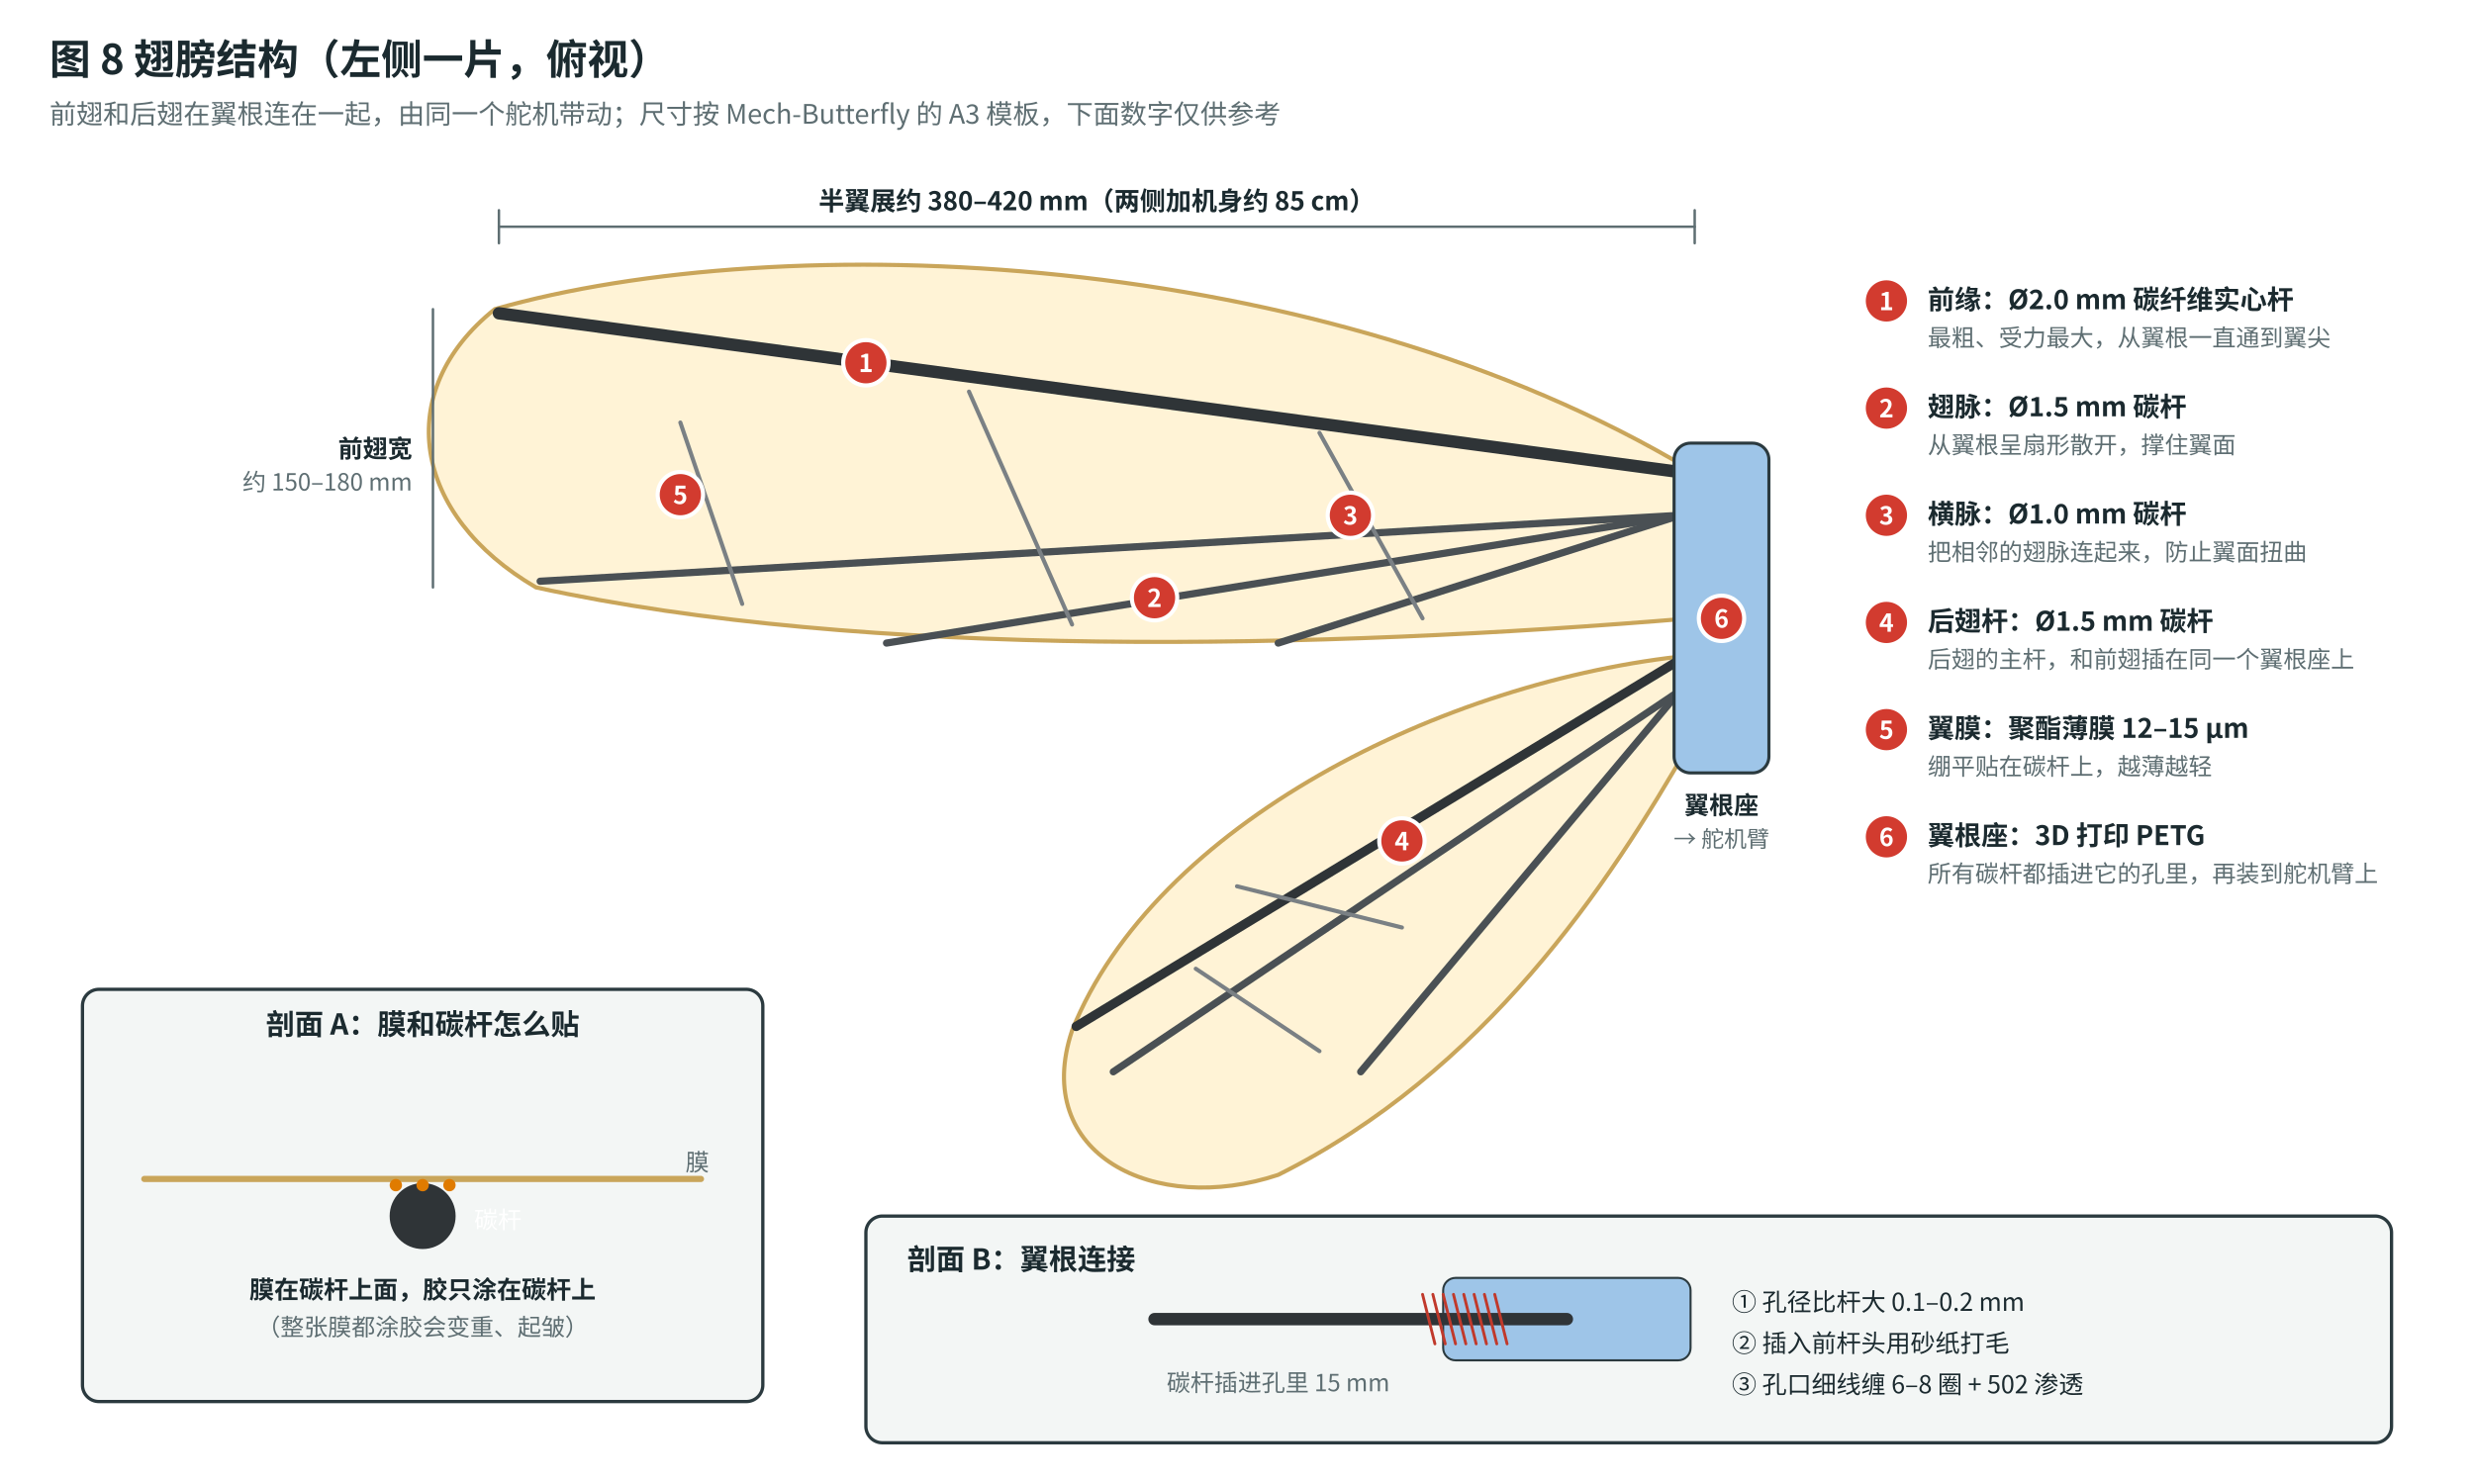
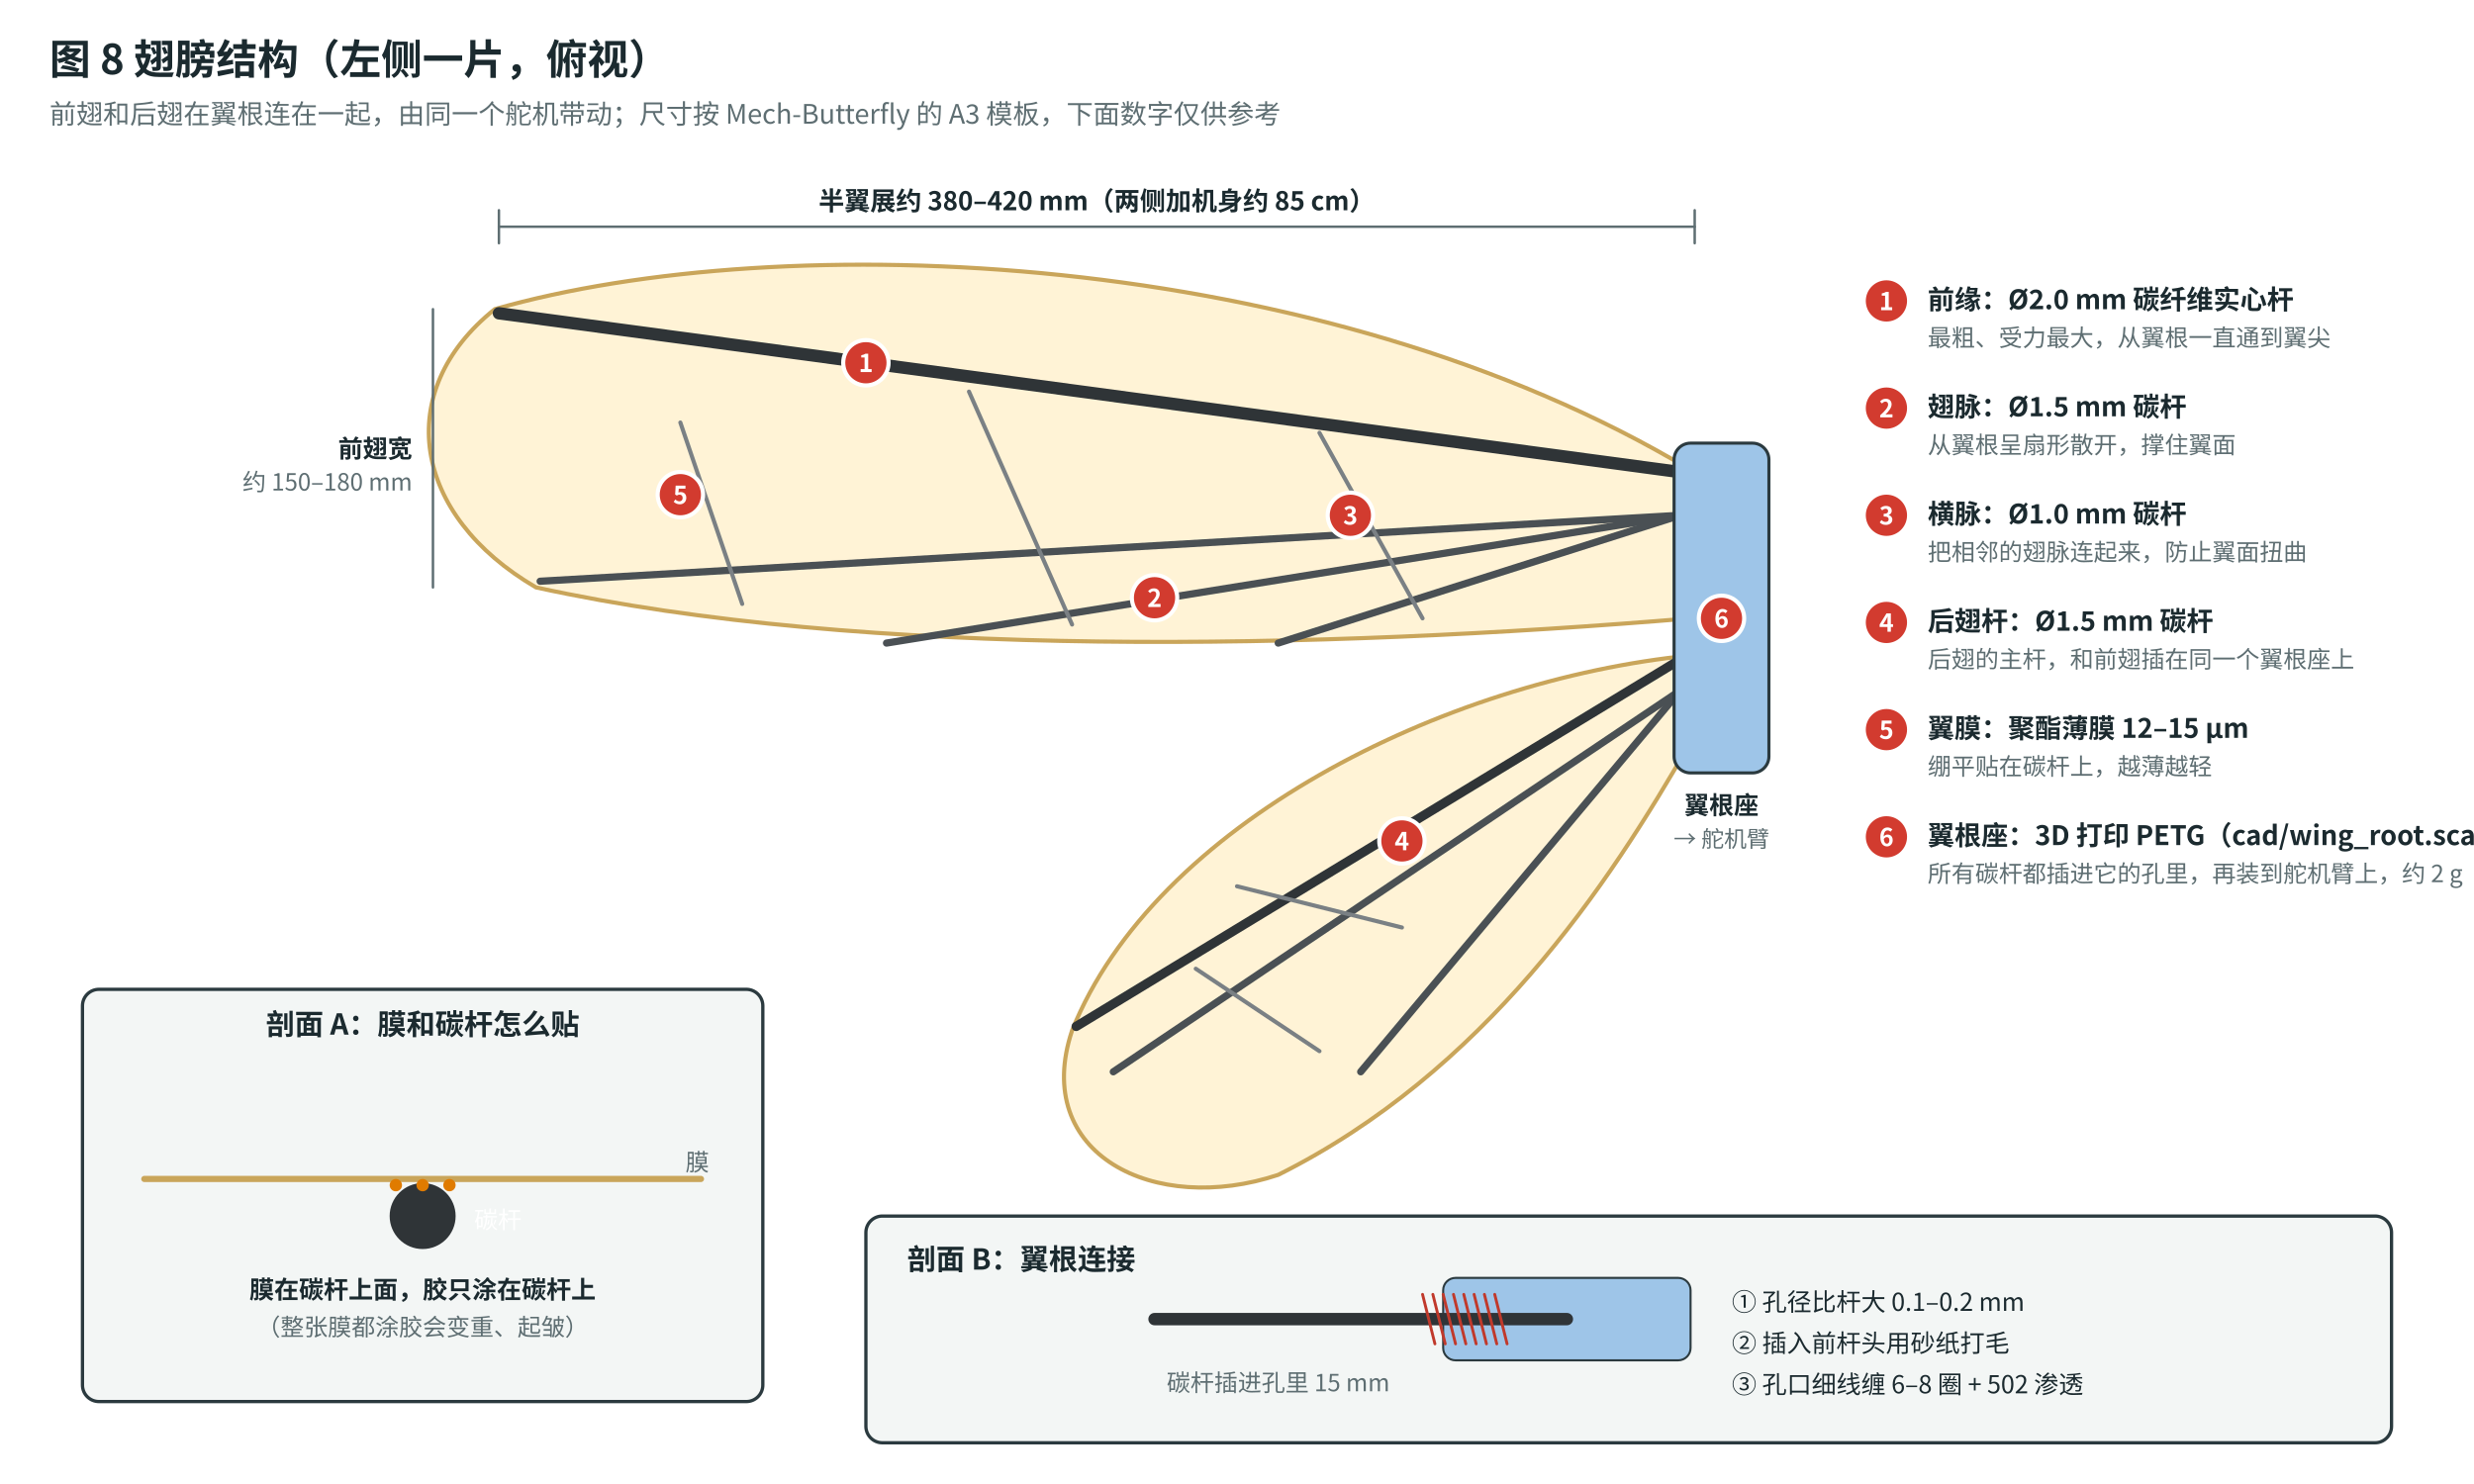
<svg xmlns="http://www.w3.org/2000/svg" width="1200" height="720" viewBox="0 0 1200 720" font-family="'PingFang SC','Microsoft YaHei','Noto Sans CJK SC','WenQuanYi Zen Hei',sans-serif">
  <rect width="1200" height="720" fill="#FFFFFF" />
  <text x="24" y="36" font-size="20" text-anchor="start" font-weight="700" fill="#1B2A2F">图 8  翅膀结构（左侧一片，俯视）</text>
  <text x="24" y="60" font-size="13" text-anchor="start" font-weight="400" fill="#5E6E72">前翅和后翅在翼根连在一起，由同一个舵机带动；尺寸按 Mech-Butterfly 的 A3 模板，下面数字仅供参考</text>
  <path d="M820,228 C640,120 380,110 240,150 C190,190 200,250 260,285 C420,320 640,315 820,300 Z" fill="#FFF3D6" stroke="#C9A55A" stroke-width="2" />
  <path d="M820,318 C700,330 560,400 520,500 C500,560 560,590 620,570 C720,520 780,430 820,360 Z" fill="#FFF3D6" stroke="#C9A55A" stroke-width="2" />
  <path d="M822,230 L242,152" fill="none" stroke="#2F3437" stroke-width="6" stroke-linejoin="round" stroke-linecap="round" />
  <path d="M815,250 L262,282" fill="none" stroke="#4A5054" stroke-width="3.5" stroke-linejoin="round" stroke-linecap="round" />
  <path d="M815,250 L430,312" fill="none" stroke="#4A5054" stroke-width="3.5" stroke-linejoin="round" stroke-linecap="round" />
  <path d="M815,250 L620,312" fill="none" stroke="#4A5054" stroke-width="3.5" stroke-linejoin="round" stroke-linecap="round" />
  <path d="M815,335 L540,520" fill="none" stroke="#4A5054" stroke-width="3.5" stroke-linejoin="round" stroke-linecap="round" />
  <path d="M815,335 L660,520" fill="none" stroke="#4A5054" stroke-width="3.5" stroke-linejoin="round" stroke-linecap="round" />
  <path d="M815,320 L522,498" fill="none" stroke="#2F3437" stroke-width="4.5" stroke-linejoin="round" stroke-linecap="round" />
  <path d="M330,205 L360,293" fill="none" stroke="#7A8084" stroke-width="2" stroke-linejoin="round" stroke-linecap="round" />
  <path d="M470,190 L520,303" fill="none" stroke="#7A8084" stroke-width="2" stroke-linejoin="round" stroke-linecap="round" />
  <path d="M640,210 L690,300" fill="none" stroke="#7A8084" stroke-width="2" stroke-linejoin="round" stroke-linecap="round" />
  <path d="M600,430 L680,450" fill="none" stroke="#7A8084" stroke-width="2" stroke-linejoin="round" stroke-linecap="round" />
  <path d="M580,470 L640,510" fill="none" stroke="#7A8084" stroke-width="2" stroke-linejoin="round" stroke-linecap="round" />
  <rect x="812" y="215" width="46" height="160" rx="8" fill="#9EC5E8" stroke="#2B3A3F" stroke-width="1.5" />
  <text x="835" y="395" font-size="12" text-anchor="middle" font-weight="700" fill="#1B2A2F">翼根座</text>
  <text x="835" y="411" font-size="11" text-anchor="middle" font-weight="400" fill="#5E6E72">→ 舵机臂</text>
  <path d="M242,110 L822,110" fill="none" stroke="#5E6E72" stroke-width="1.2" stroke-linejoin="round" stroke-linecap="round" />
  <path d="M242,102 L242,118" fill="none" stroke="#5E6E72" stroke-width="1.2" stroke-linejoin="round" stroke-linecap="round" />
  <path d="M822,102 L822,118" fill="none" stroke="#5E6E72" stroke-width="1.2" stroke-linejoin="round" stroke-linecap="round" />
  <text x="532" y="102" font-size="12.5" text-anchor="middle" font-weight="600" fill="#1B2A2F">半翼展约 380–420 mm（两侧加机身约 85 cm）</text>
  <path d="M210,150 L210,285" fill="none" stroke="#5E6E72" stroke-width="1.2" stroke-linejoin="round" stroke-linecap="round" />
  <text x="200" y="222" font-size="12" text-anchor="end" font-weight="600" fill="#1B2A2F">前翅宽</text>
  <text x="200" y="238" font-size="11.5" text-anchor="end" font-weight="400" fill="#5E6E72">约 150–180 mm</text>
  <circle cx="420" cy="176" r="11" fill="#D23B2F" stroke="#FFFFFF" stroke-width="2" />
  <text x="420" y="180.5" font-size="12" text-anchor="middle" font-weight="700" fill="#FFFFFF">1</text>
  <circle cx="560" cy="290" r="11" fill="#D23B2F" stroke="#FFFFFF" stroke-width="2" />
  <text x="560" y="294.5" font-size="12" text-anchor="middle" font-weight="700" fill="#FFFFFF">2</text>
  <circle cx="655" cy="250" r="11" fill="#D23B2F" stroke="#FFFFFF" stroke-width="2" />
  <text x="655" y="254.5" font-size="12" text-anchor="middle" font-weight="700" fill="#FFFFFF">3</text>
  <circle cx="680" cy="408" r="11" fill="#D23B2F" stroke="#FFFFFF" stroke-width="2" />
  <text x="680" y="412.5" font-size="12" text-anchor="middle" font-weight="700" fill="#FFFFFF">4</text>
  <circle cx="330" cy="240" r="11" fill="#D23B2F" stroke="#FFFFFF" stroke-width="2" />
  <text x="330" y="244.5" font-size="12" text-anchor="middle" font-weight="700" fill="#FFFFFF">5</text>
  <circle cx="835" cy="300" r="11" fill="#D23B2F" stroke="#FFFFFF" stroke-width="2" />
  <text x="835" y="304.5" font-size="12" text-anchor="middle" font-weight="700" fill="#FFFFFF">6</text>
  <circle cx="915" cy="146" r="11" fill="#D23B2F" stroke="#FFFFFF" stroke-width="2" />
  <text x="915" y="150.5" font-size="12" text-anchor="middle" font-weight="700" fill="#FFFFFF">1</text>
  <text x="935" y="150" font-size="13" text-anchor="start" font-weight="700" fill="#1B2A2F">前缘：Ø2.0 mm 碳纤维实心杆</text>
  <text x="935" y="168" font-size="11.5" text-anchor="start" font-weight="400" fill="#5E6E72">最粗、受力最大，从翼根一直通到翼尖</text>
  <circle cx="915" cy="198" r="11" fill="#D23B2F" stroke="#FFFFFF" stroke-width="2" />
  <text x="915" y="202.5" font-size="12" text-anchor="middle" font-weight="700" fill="#FFFFFF">2</text>
  <text x="935" y="202" font-size="13" text-anchor="start" font-weight="700" fill="#1B2A2F">翅脉：Ø1.5 mm 碳杆</text>
  <text x="935" y="220" font-size="11.5" text-anchor="start" font-weight="400" fill="#5E6E72">从翼根呈扇形散开，撑住翼面</text>
  <circle cx="915" cy="250" r="11" fill="#D23B2F" stroke="#FFFFFF" stroke-width="2" />
  <text x="915" y="254.5" font-size="12" text-anchor="middle" font-weight="700" fill="#FFFFFF">3</text>
  <text x="935" y="254" font-size="13" text-anchor="start" font-weight="700" fill="#1B2A2F">横脉：Ø1.0 mm 碳杆</text>
  <text x="935" y="272" font-size="11.5" text-anchor="start" font-weight="400" fill="#5E6E72">把相邻的翅脉连起来，防止翼面扭曲</text>
  <circle cx="915" cy="302" r="11" fill="#D23B2F" stroke="#FFFFFF" stroke-width="2" />
  <text x="915" y="306.5" font-size="12" text-anchor="middle" font-weight="700" fill="#FFFFFF">4</text>
  <text x="935" y="306" font-size="13" text-anchor="start" font-weight="700" fill="#1B2A2F">后翅杆：Ø1.5 mm 碳杆</text>
  <text x="935" y="324" font-size="11.5" text-anchor="start" font-weight="400" fill="#5E6E72">后翅的主杆，和前翅插在同一个翼根座上</text>
  <circle cx="915" cy="354" r="11" fill="#D23B2F" stroke="#FFFFFF" stroke-width="2" />
  <text x="915" y="358.5" font-size="12" text-anchor="middle" font-weight="700" fill="#FFFFFF">5</text>
  <text x="935" y="358" font-size="13" text-anchor="start" font-weight="700" fill="#1B2A2F">翼膜：聚酯薄膜 12–15 µm</text>
  <text x="935" y="376" font-size="11.5" text-anchor="start" font-weight="400" fill="#5E6E72">绷平贴在碳杆上，越薄越轻</text>
  <circle cx="915" cy="406" r="11" fill="#D23B2F" stroke="#FFFFFF" stroke-width="2" />
  <text x="915" y="410.5" font-size="12" text-anchor="middle" font-weight="700" fill="#FFFFFF">6</text>
-   <text x="935" y="410" font-size="13" text-anchor="start" font-weight="700" fill="#1B2A2F">翼根座：3D 打印 PETG</text>
-   <text x="935" y="428" font-size="11.5" text-anchor="start" font-weight="400" fill="#5E6E72">所有碳杆都插进它的孔里，再装到舵机臂上</text>
+   <text x="935" y="410" font-size="13" text-anchor="start" font-weight="700" fill="#1B2A2F">翼根座：3D 打印 PETG（cad/wing_root.scad）</text>
+   <text x="935" y="428" font-size="11.5" text-anchor="start" font-weight="400" fill="#5E6E72">所有碳杆都插进它的孔里，再装到舵机臂上，约 2 g</text>
  <rect x="40" y="480" width="330" height="200" rx="8" fill="#F3F6F5" stroke="#2B3A3F" stroke-width="1.6" />
  <text x="205.0" y="502" font-size="14" text-anchor="middle" font-weight="700" fill="#1B2A2F">剖面 A：膜和碳杆怎么贴</text>
  <circle cx="205" cy="590" r="16" fill="#2F3437" />
  <path d="M70,572 L340,572" fill="none" stroke="#C9A55A" stroke-width="3" stroke-linejoin="round" stroke-linecap="round" />
  <circle cx="192" cy="575" r="3" fill="#E07B00" />
  <circle cx="205" cy="575" r="3" fill="#E07B00" />
  <circle cx="218" cy="575" r="3" fill="#E07B00" />
  <text x="205" y="630" font-size="12" text-anchor="middle" font-weight="600" fill="#1B2A2F">膜在碳杆上面，胶只涂在碳杆上</text>
  <text x="205" y="648" font-size="11.5" text-anchor="middle" font-weight="400" fill="#5E6E72">（整张膜都涂胶会变重、起皱）</text>
  <text x="344" y="568" font-size="11.5" text-anchor="end" font-weight="400" fill="#5E6E72">膜</text>
  <text x="230" y="596" font-size="11.5" text-anchor="start" font-weight="400" fill="#FFFFFF">碳杆</text>
  <rect x="420" y="590" width="740" height="110" rx="8" fill="#F3F6F5" stroke="#2B3A3F" stroke-width="1.6" />
  <text x="790.0" y="612" font-size="14" text-anchor="middle" font-weight="700" fill="#1B2A2F" />
  <text x="440" y="616" font-size="14" text-anchor="start" font-weight="700" fill="#1B2A2F">剖面 B：翼根连接</text>
  <rect x="700" y="620" width="120" height="40" rx="6" fill="#9EC5E8" stroke="#2B3A3F" />
  <path d="M560,640 L760,640" fill="none" stroke="#2F3437" stroke-width="6" stroke-linejoin="round" stroke-linecap="round" />
  <path d="M690,628 L696,652" fill="none" stroke="#C0392B" stroke-width="1.4" stroke-linejoin="round" stroke-linecap="round" />
  <path d="M695,628 L701,652" fill="none" stroke="#C0392B" stroke-width="1.4" stroke-linejoin="round" stroke-linecap="round" />
  <path d="M700,628 L706,652" fill="none" stroke="#C0392B" stroke-width="1.4" stroke-linejoin="round" stroke-linecap="round" />
  <path d="M705,628 L711,652" fill="none" stroke="#C0392B" stroke-width="1.4" stroke-linejoin="round" stroke-linecap="round" />
  <path d="M710,628 L716,652" fill="none" stroke="#C0392B" stroke-width="1.4" stroke-linejoin="round" stroke-linecap="round" />
  <path d="M715,628 L721,652" fill="none" stroke="#C0392B" stroke-width="1.4" stroke-linejoin="round" stroke-linecap="round" />
  <path d="M720,628 L726,652" fill="none" stroke="#C0392B" stroke-width="1.4" stroke-linejoin="round" stroke-linecap="round" />
  <path d="M725,628 L731,652" fill="none" stroke="#C0392B" stroke-width="1.4" stroke-linejoin="round" stroke-linecap="round" />
  <text x="620" y="675" font-size="11.5" text-anchor="middle" font-weight="400" fill="#5E6E72">碳杆插进孔里 15 mm</text>
  <text x="840" y="636" font-size="12" text-anchor="start" font-weight="400" fill="#1B2A2F">① 孔径比杆大 0.1–0.2 mm</text>
  <text x="840" y="656" font-size="12" text-anchor="start" font-weight="400" fill="#1B2A2F">② 插入前杆头用砂纸打毛</text>
  <text x="840" y="676" font-size="12" text-anchor="start" font-weight="400" fill="#1B2A2F">③ 孔口细线缠 6–8 圈 + 502 渗透</text>
</svg>
